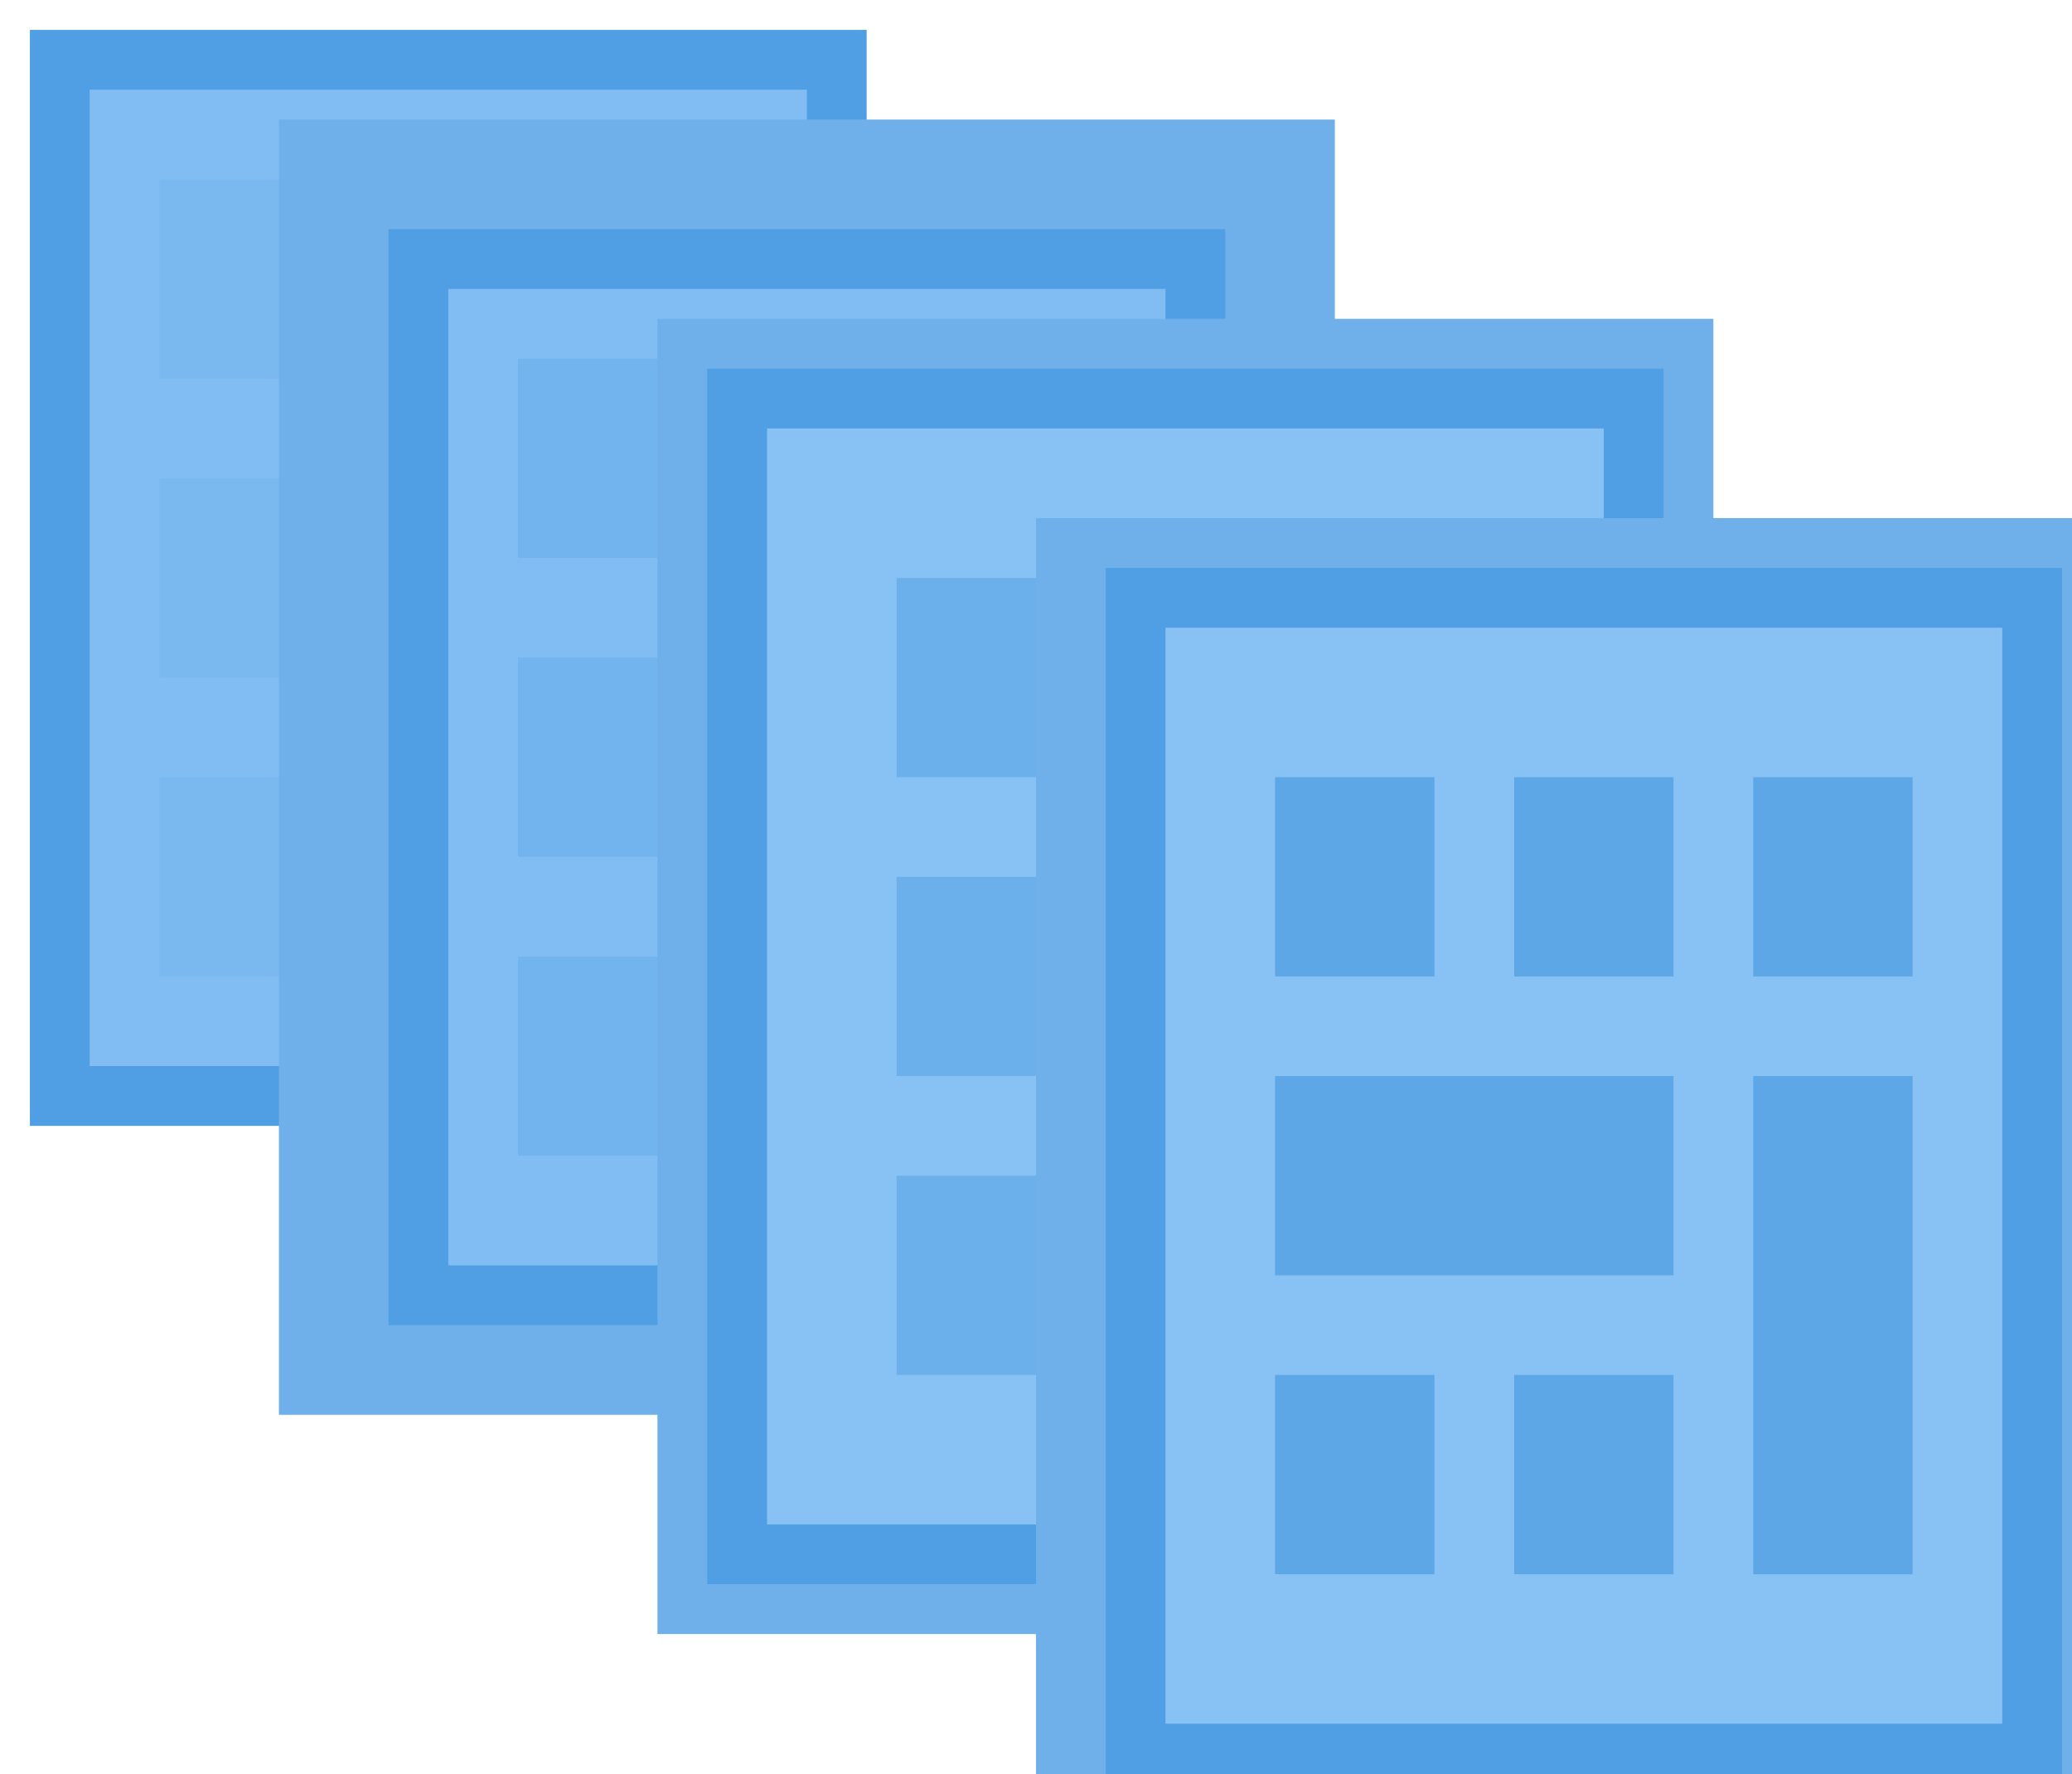
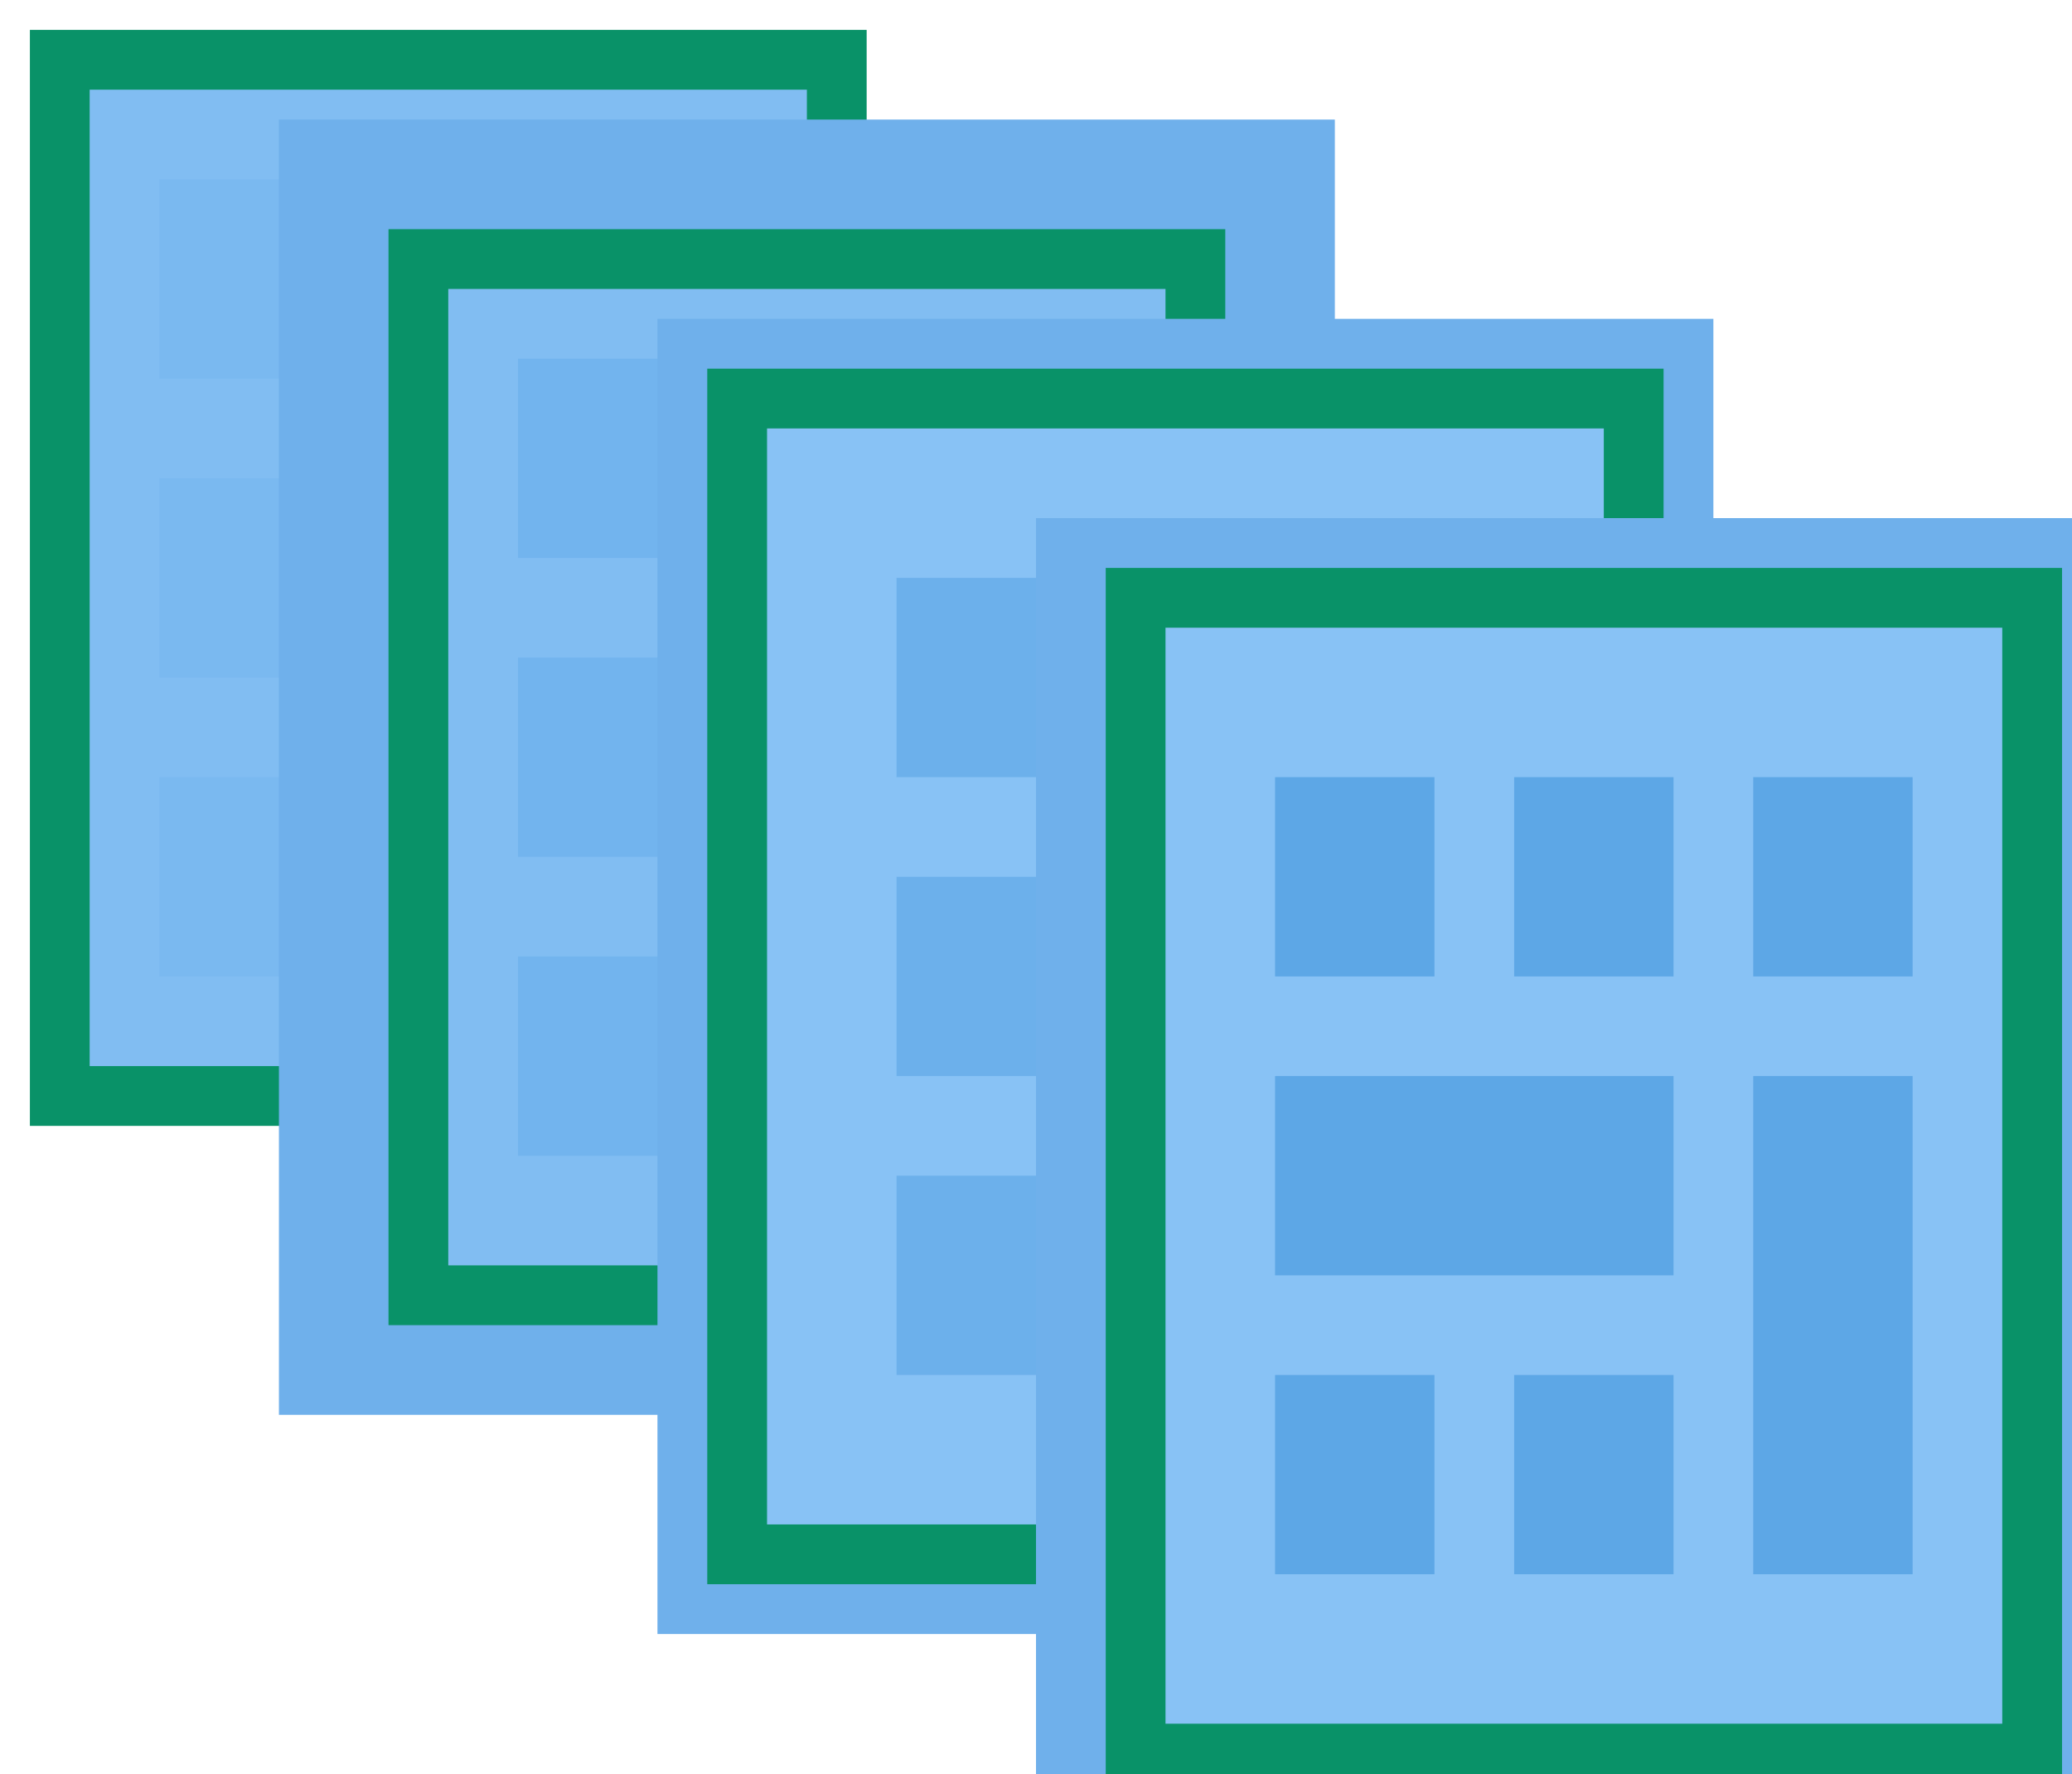
<svg xmlns="http://www.w3.org/2000/svg" width="104px" height="89px" viewBox="0 0 104 89" version="1.1">
  <defs />
  <g id="Page-1" stroke="none" stroke-width="1" fill="none" fill-rule="evenodd">
    <g id="full-opacity">
-       <rect id="bg" stroke="#509EE3" stroke-width="3" fill="#81BDF2" x="3" y="3" width="39" height="52" />
+       <rect id="bg" stroke="#099268" stroke-width="3" fill="#81BDF2" x="3" y="3" width="39" height="52" />
      <path d="M8,9 L16,9 L16,19 L8,19 L8,9 Z M20,9 L28,9 L28,19 L20,19 L20,9 Z M8,39 L16,39 L16,49 L8,49 L8,39 Z M20,39 L28,39 L28,49 L20,49 L20,39 Z M32,9 L40,9 L40,19 L32,19 L32,9 Z M8,24 L28,24 L28,34 L8,34 L8,24 Z M32,24 L40,24 L40,49 L32,49 L32,24 Z" id="Rectangle-696" fill="#7AB9F0" />
      <rect id="bg-copy" fill="#6FB0EB" x="14" y="6" width="53" height="65" />
-       <rect id="bg" stroke="#509EE3" stroke-width="3" fill="#81BDF2" x="21" y="13" width="39" height="52" />
+       <rect id="bg" stroke="#099268" stroke-width="3" fill="#81BDF2" x="21" y="13" width="39" height="52" />
      <path d="M26,18 L34,18 L34,28 L26,28 L26,18 Z M38,18 L46,18 L46,28 L38,28 L38,18 Z M26,48 L34,48 L34,58 L26,58 L26,48 Z M38,48 L46,48 L46,58 L38,58 L38,48 Z M50,18 L58,18 L58,28 L50,28 L50,18 Z M26,33 L46,33 L46,43 L26,43 L26,33 Z M50,33 L58,33 L58,58 L50,58 L50,33 Z" id="Rectangle-696" fill="#72B4EE" />
      <rect id="bg-copy-2" fill="#6FB0EB" x="33" y="16" width="53" height="66" />
-       <rect id="Rectangle-252-Copy-2" stroke="#509EE3" stroke-width="3" fill="#88C2F5" x="37" y="20" width="45" height="58" />
+       <rect id="Rectangle-252-Copy-2" stroke="#099268" stroke-width="3" fill="#88C2F5" x="37" y="20" width="45" height="58" />
      <path d="M45,29 L53,29 L53,39 L45,39 L45,29 Z M57,29 L65,29 L65,39 L57,39 L57,29 Z M45,59 L53,59 L53,69 L45,69 L45,59 Z M57,59 L65,59 L65,69 L57,69 L57,59 Z M69,29 L77,29 L77,39 L69,39 L69,29 Z M45,44 L65,44 L65,54 L45,54 L45,44 Z M69,44 L77,44 L77,69 L69,69 L69,44 Z" id="Rectangle-696" fill="#6CB0EB" />
      <rect id="bg-copy-3" fill="#6FB0EB" x="52" y="26" width="53" height="66" />
-       <rect id="Rectangle-252-Copy-3" stroke="#509EE3" stroke-width="3" fill="#88C2F5" x="57" y="30" width="45" height="58" />
+       <rect id="Rectangle-252-Copy-3" stroke="#099268" stroke-width="3" fill="#88C2F5" x="57" y="30" width="45" height="58" />
      <path d="M64,39 L72,39 L72,49 L64,49 L64,39 Z M76,39 L84,39 L84,49 L76,49 L76,39 Z M64,69 L72,69 L72,79 L64,79 L64,69 Z M76,69 L84,69 L84,79 L76,79 L76,69 Z M88,39 L96,39 L96,49 L88,49 L88,39 Z M64,54 L84,54 L84,64 L64,64 L64,54 Z M88,54 L96,54 L96,79 L88,79 L88,54 Z" id="Rectangle-696" fill="#5DA7E6" />
    </g>
  </g>
</svg>
